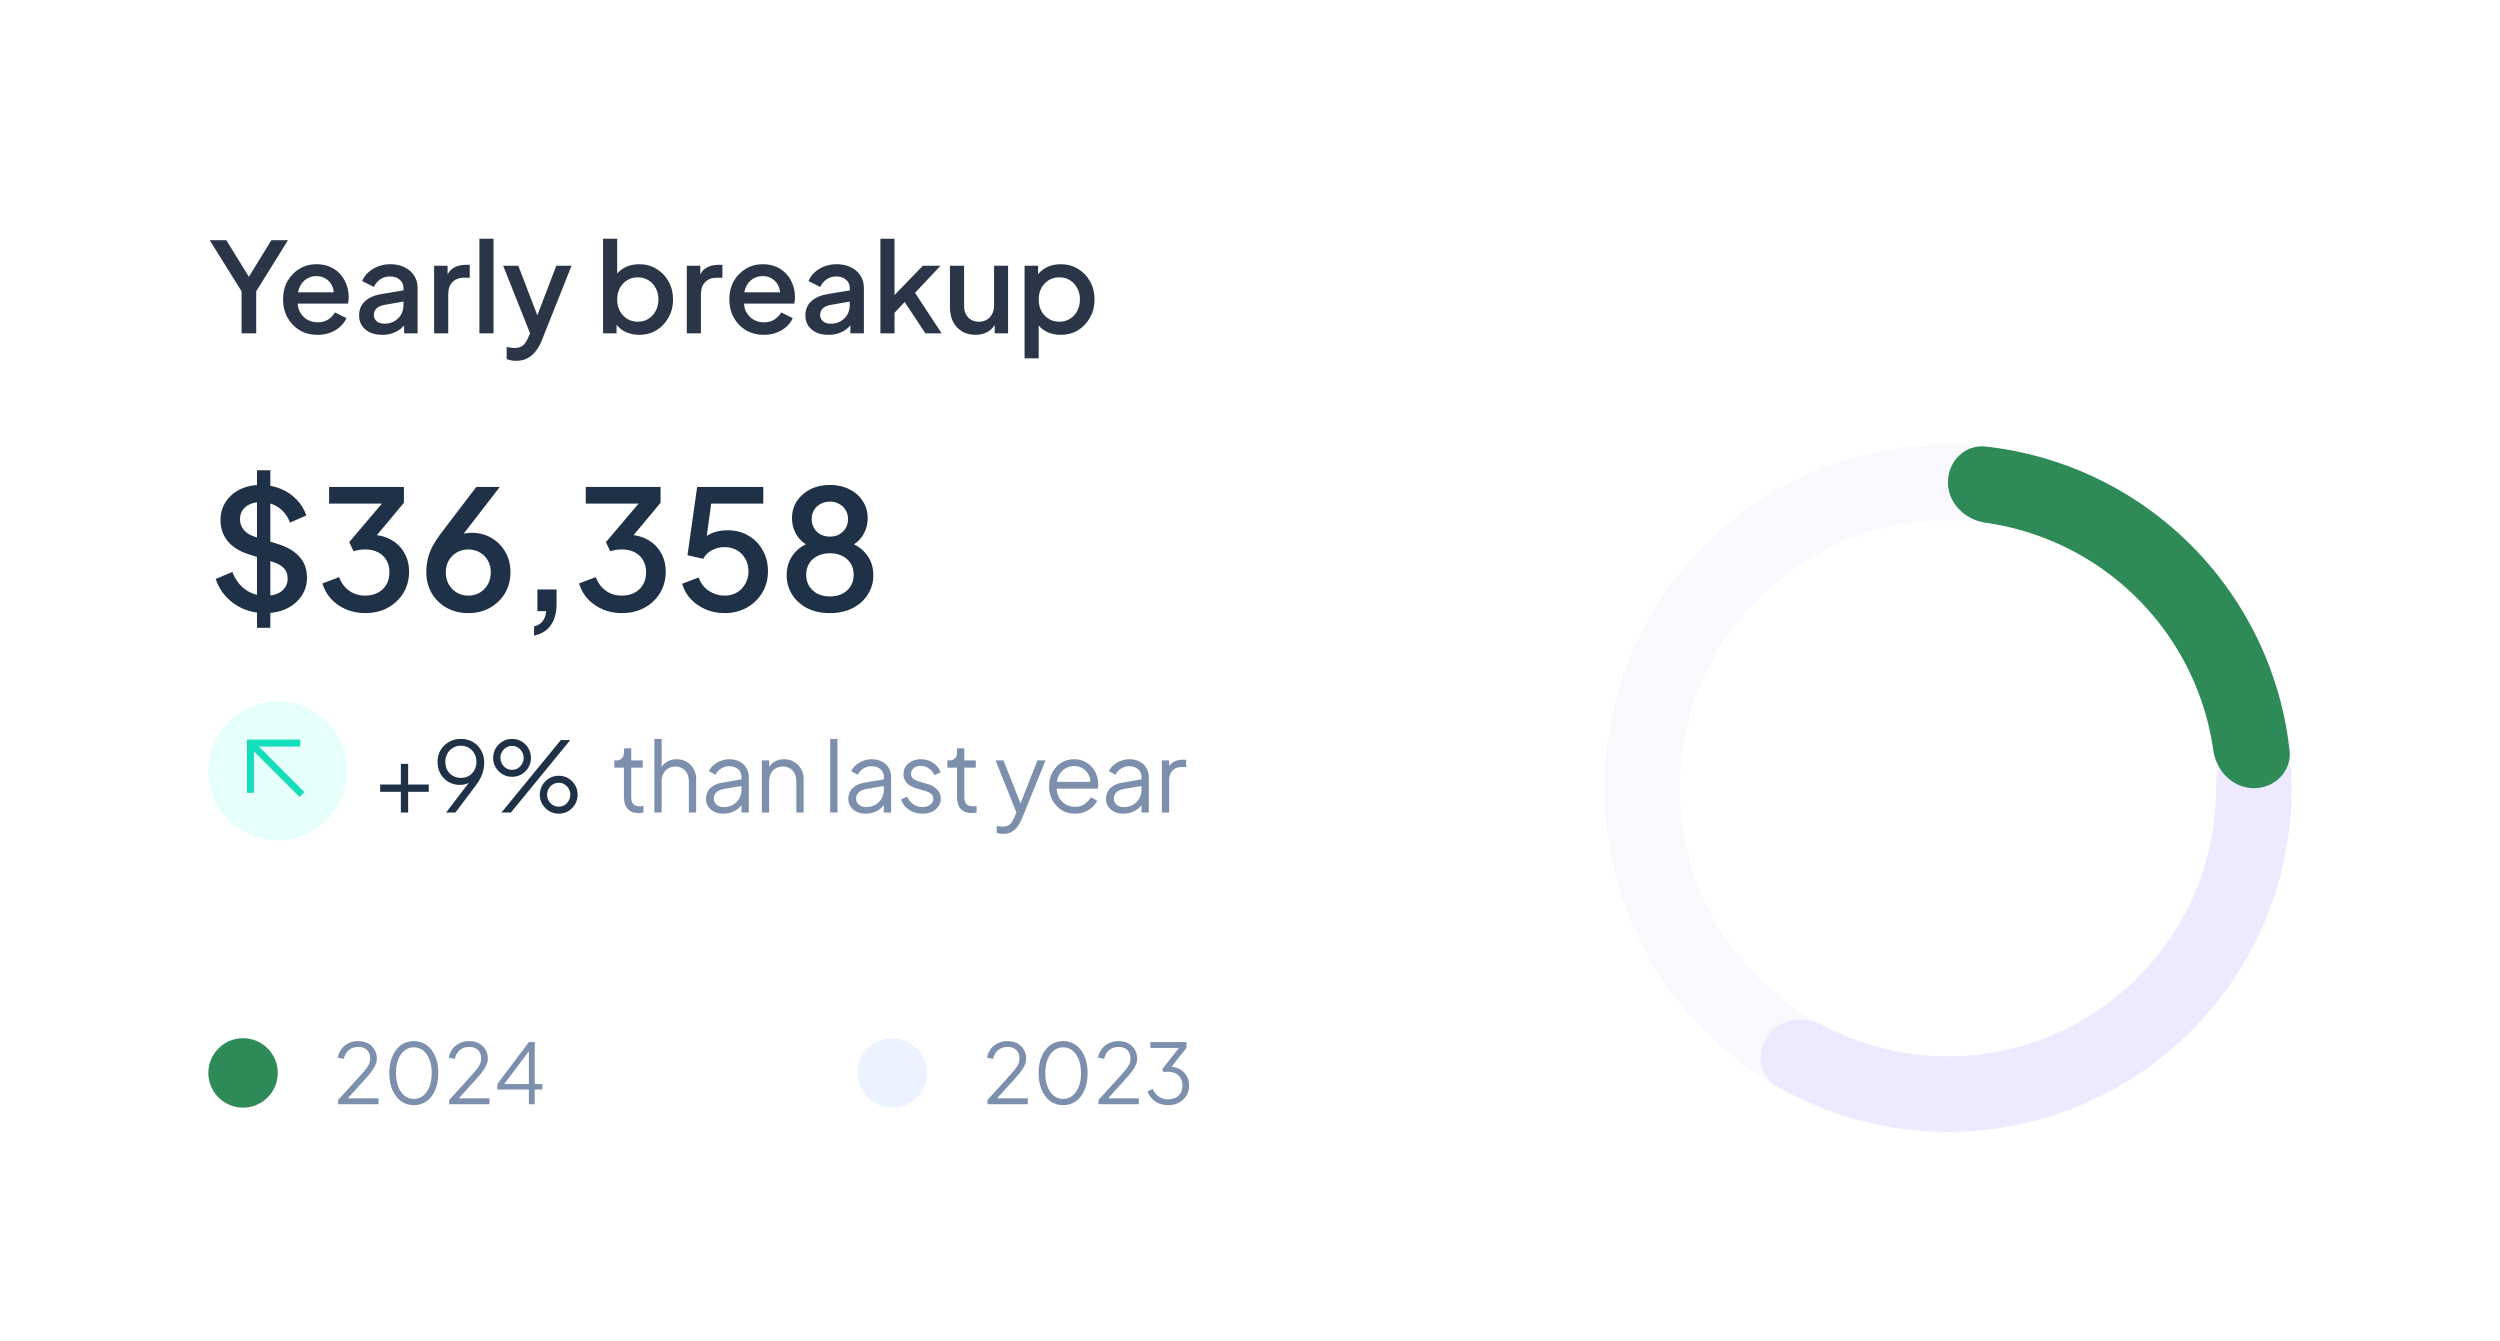
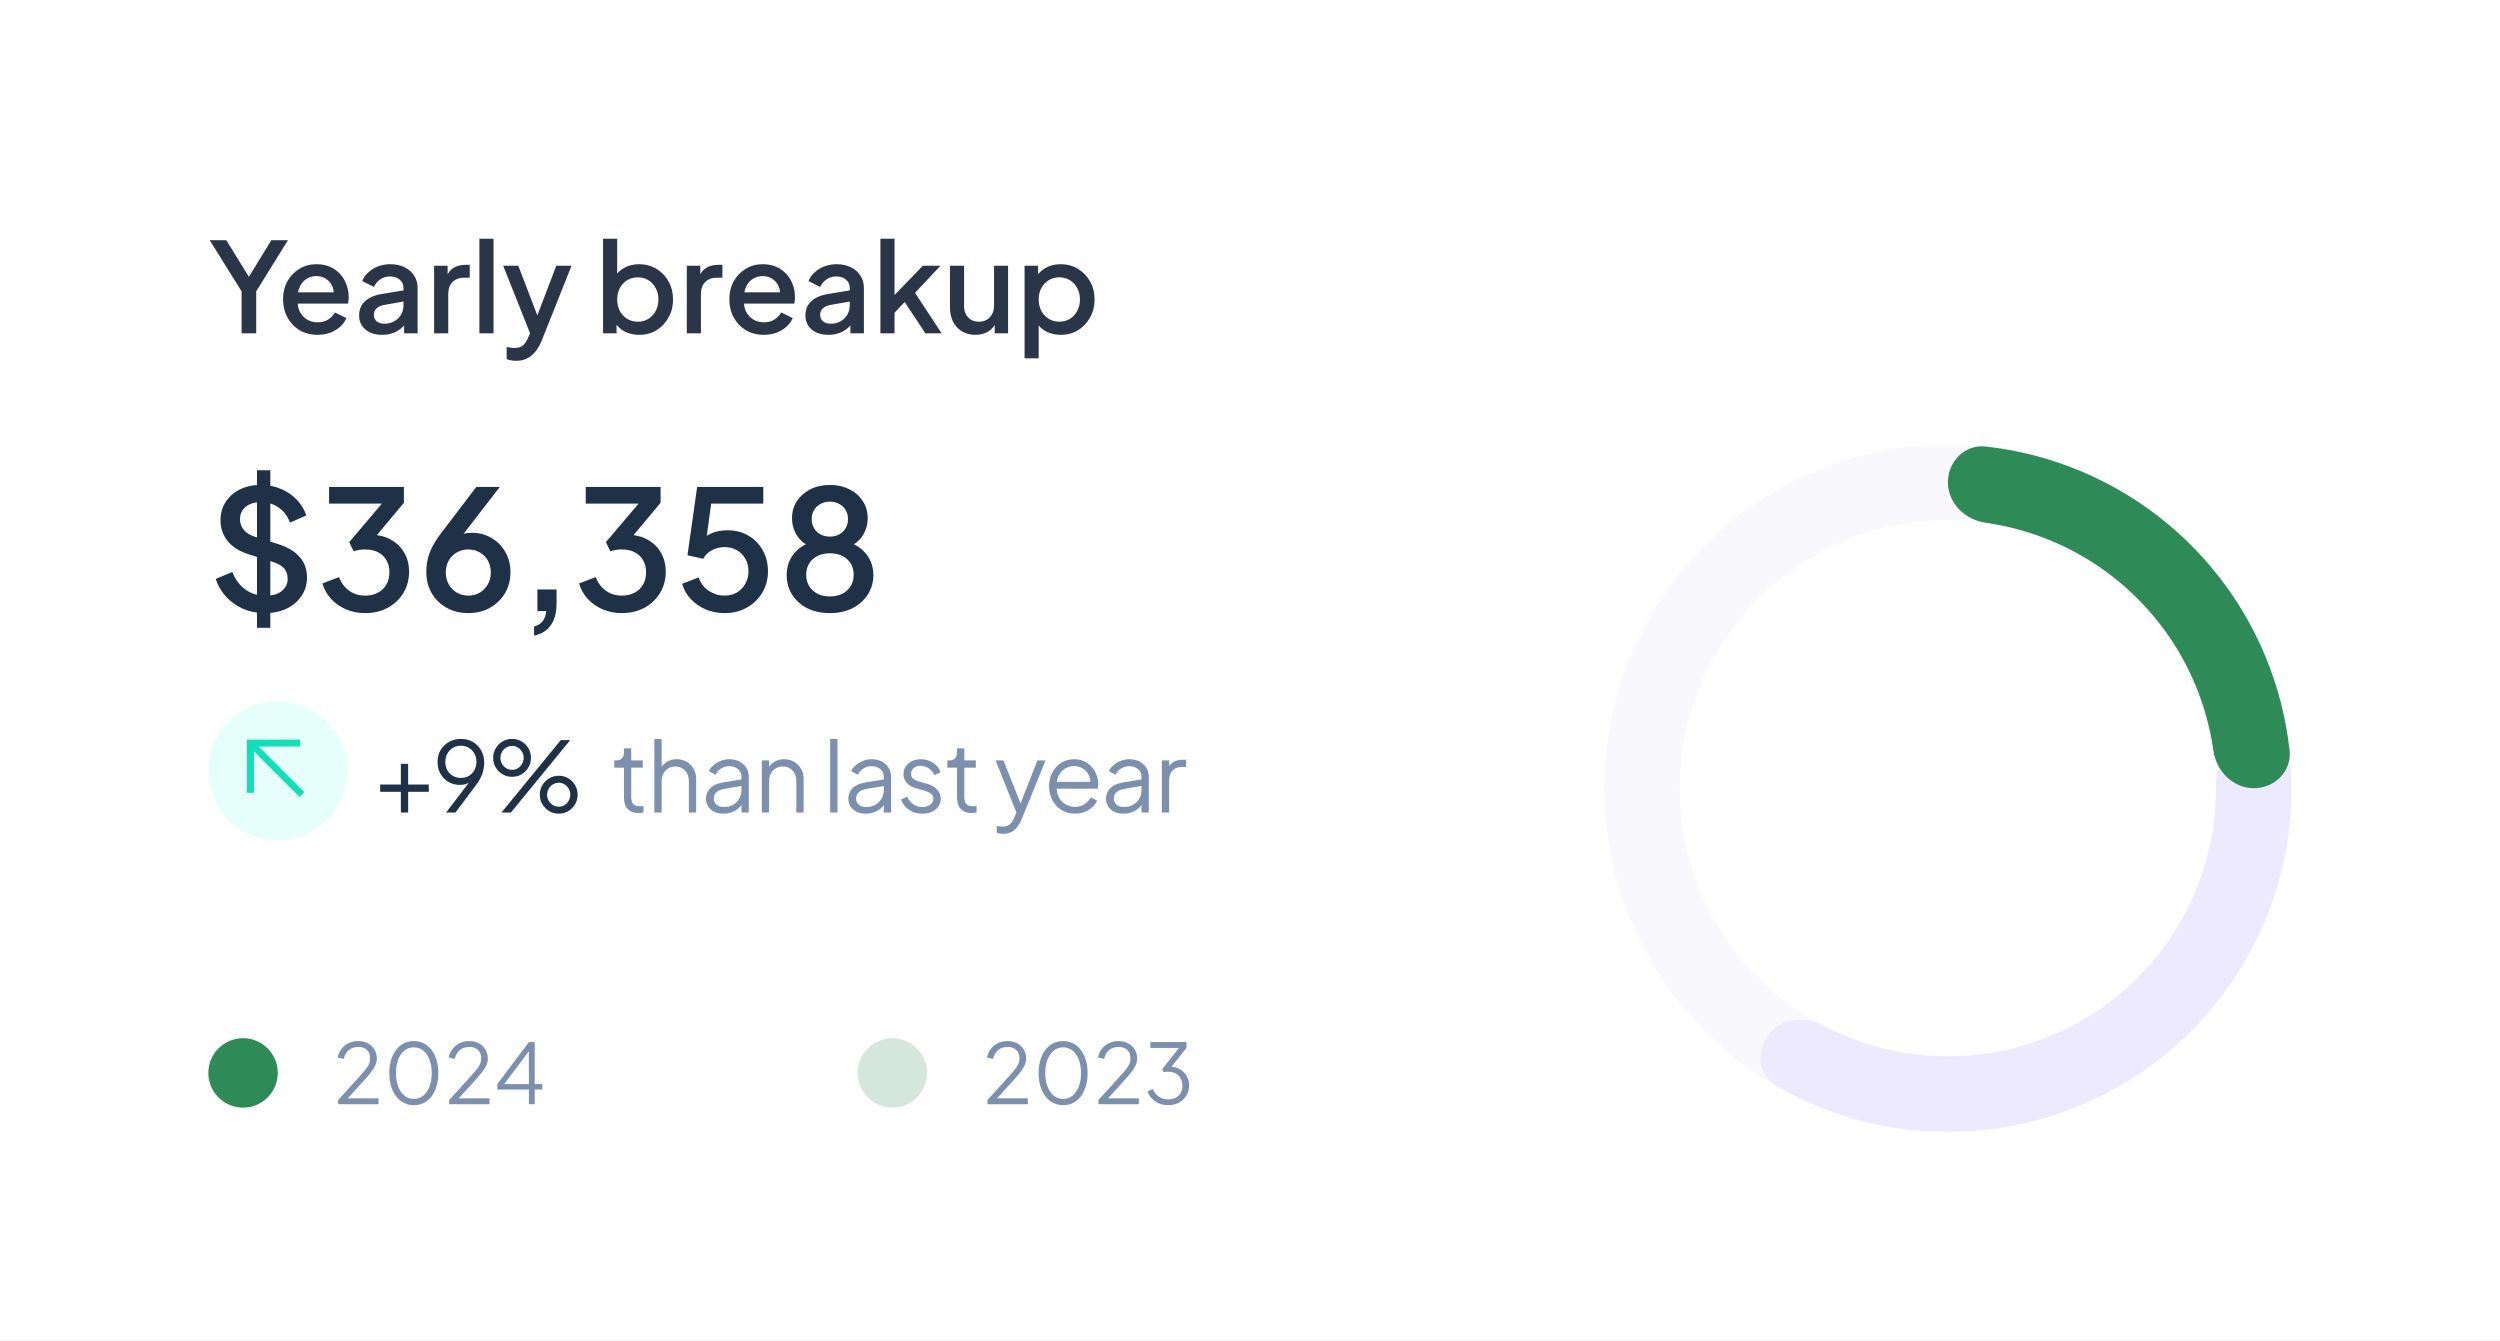
<svg xmlns="http://www.w3.org/2000/svg" width="360" height="193" viewBox="0 0 360 193" fill="none">
  <rect width="360" height="193" fill="white" />
  <path d="M34.788 48V41.952L30.198 34.59H32.592L36.264 40.548H35.418L39.072 34.59H41.466L36.894 41.952V48H34.788ZM45.727 48.216C44.755 48.216 43.891 47.994 43.135 47.55C42.391 47.094 41.809 46.482 41.389 45.714C40.969 44.934 40.759 44.064 40.759 43.104C40.759 42.12 40.969 41.25 41.389 40.494C41.821 39.738 42.397 39.144 43.117 38.712C43.837 38.268 44.653 38.046 45.565 38.046C46.297 38.046 46.951 38.172 47.527 38.424C48.103 38.676 48.589 39.024 48.985 39.468C49.381 39.9 49.681 40.398 49.885 40.962C50.101 41.526 50.209 42.126 50.209 42.762C50.209 42.918 50.203 43.08 50.191 43.248C50.179 43.416 50.155 43.572 50.119 43.716H42.361V42.096H48.967L47.995 42.834C48.115 42.246 48.073 41.724 47.869 41.268C47.677 40.8 47.377 40.434 46.969 40.17C46.573 39.894 46.105 39.756 45.565 39.756C45.025 39.756 44.545 39.894 44.125 40.17C43.705 40.434 43.381 40.818 43.153 41.322C42.925 41.814 42.835 42.414 42.883 43.122C42.823 43.782 42.913 44.358 43.153 44.85C43.405 45.342 43.753 45.726 44.197 46.002C44.653 46.278 45.169 46.416 45.745 46.416C46.333 46.416 46.831 46.284 47.239 46.02C47.659 45.756 47.989 45.414 48.229 44.994L49.885 45.804C49.693 46.26 49.393 46.674 48.985 47.046C48.589 47.406 48.109 47.694 47.545 47.91C46.993 48.114 46.387 48.216 45.727 48.216ZM55.022 48.216C54.362 48.216 53.78 48.102 53.276 47.874C52.784 47.634 52.4 47.31 52.124 46.902C51.848 46.482 51.71 45.99 51.71 45.426C51.71 44.898 51.824 44.424 52.052 44.004C52.292 43.584 52.658 43.23 53.15 42.942C53.642 42.654 54.26 42.45 55.004 42.33L58.388 41.772V43.374L55.4 43.896C54.86 43.992 54.464 44.166 54.212 44.418C53.96 44.658 53.834 44.97 53.834 45.354C53.834 45.726 53.972 46.032 54.248 46.272C54.536 46.5 54.902 46.614 55.346 46.614C55.898 46.614 56.378 46.494 56.786 46.254C57.206 46.014 57.53 45.696 57.758 45.3C57.986 44.892 58.1 44.442 58.1 43.95V41.448C58.1 40.968 57.92 40.578 57.56 40.278C57.212 39.966 56.744 39.81 56.156 39.81C55.616 39.81 55.142 39.954 54.734 40.242C54.338 40.518 54.044 40.878 53.852 41.322L52.16 40.476C52.34 39.996 52.634 39.576 53.042 39.216C53.45 38.844 53.924 38.556 54.464 38.352C55.016 38.148 55.598 38.046 56.21 38.046C56.978 38.046 57.656 38.19 58.244 38.478C58.844 38.766 59.306 39.168 59.63 39.684C59.966 40.188 60.134 40.776 60.134 41.448V48H58.19V46.236L58.604 46.29C58.376 46.686 58.082 47.028 57.722 47.316C57.374 47.604 56.972 47.826 56.516 47.982C56.072 48.138 55.574 48.216 55.022 48.216ZM62.512 48V38.262H64.456V40.224L64.276 39.936C64.492 39.3 64.84 38.844 65.32 38.568C65.8 38.28 66.376 38.136 67.048 38.136H67.642V39.99H66.796C66.124 39.99 65.578 40.2 65.158 40.62C64.75 41.028 64.546 41.616 64.546 42.384V48H62.512ZM69.034 48V34.374H71.068V48H69.034ZM74.31 51.96C74.07 51.96 73.83 51.936 73.59 51.888C73.362 51.852 73.152 51.792 72.96 51.708V49.962C73.104 49.998 73.278 50.028 73.482 50.052C73.686 50.088 73.884 50.106 74.076 50.106C74.64 50.106 75.054 49.98 75.318 49.728C75.594 49.488 75.84 49.116 76.056 48.612L76.704 47.136L76.668 48.846L72.456 38.262H74.634L77.748 46.38H77.01L80.106 38.262H82.302L78 49.062C77.772 49.638 77.484 50.142 77.136 50.574C76.8 51.018 76.398 51.36 75.93 51.6C75.474 51.84 74.934 51.96 74.31 51.96ZM92.042 48.216C91.286 48.216 90.596 48.06 89.972 47.748C89.36 47.436 88.886 46.986 88.55 46.398L88.784 46.02V48H86.84V34.374H88.874V40.278L88.55 39.81C88.91 39.258 89.39 38.826 89.99 38.514C90.59 38.202 91.274 38.046 92.042 38.046C92.966 38.046 93.794 38.268 94.526 38.712C95.27 39.156 95.852 39.762 96.272 40.53C96.704 41.298 96.92 42.162 96.92 43.122C96.92 44.082 96.704 44.946 96.272 45.714C95.852 46.482 95.276 47.094 94.544 47.55C93.812 47.994 92.978 48.216 92.042 48.216ZM91.844 46.326C92.42 46.326 92.93 46.188 93.374 45.912C93.818 45.636 94.166 45.258 94.418 44.778C94.682 44.286 94.814 43.734 94.814 43.122C94.814 42.51 94.682 41.964 94.418 41.484C94.166 41.004 93.818 40.626 93.374 40.35C92.93 40.074 92.42 39.936 91.844 39.936C91.28 39.936 90.77 40.074 90.314 40.35C89.87 40.626 89.516 41.004 89.252 41.484C89 41.964 88.874 42.51 88.874 43.122C88.874 43.734 89 44.286 89.252 44.778C89.516 45.258 89.87 45.636 90.314 45.912C90.77 46.188 91.28 46.326 91.844 46.326ZM98.899 48V38.262H100.843V40.224L100.663 39.936C100.879 39.3 101.227 38.844 101.707 38.568C102.187 38.28 102.763 38.136 103.435 38.136H104.029V39.99H103.183C102.511 39.99 101.965 40.2 101.545 40.62C101.137 41.028 100.933 41.616 100.933 42.384V48H98.899ZM109.992 48.216C109.02 48.216 108.156 47.994 107.4 47.55C106.656 47.094 106.074 46.482 105.654 45.714C105.234 44.934 105.024 44.064 105.024 43.104C105.024 42.12 105.234 41.25 105.654 40.494C106.086 39.738 106.662 39.144 107.382 38.712C108.102 38.268 108.918 38.046 109.83 38.046C110.562 38.046 111.216 38.172 111.792 38.424C112.368 38.676 112.854 39.024 113.25 39.468C113.646 39.9 113.946 40.398 114.15 40.962C114.366 41.526 114.474 42.126 114.474 42.762C114.474 42.918 114.468 43.08 114.456 43.248C114.444 43.416 114.42 43.572 114.384 43.716H106.626V42.096H113.232L112.26 42.834C112.38 42.246 112.338 41.724 112.134 41.268C111.942 40.8 111.642 40.434 111.234 40.17C110.838 39.894 110.37 39.756 109.83 39.756C109.29 39.756 108.81 39.894 108.39 40.17C107.97 40.434 107.646 40.818 107.418 41.322C107.19 41.814 107.1 42.414 107.148 43.122C107.088 43.782 107.178 44.358 107.418 44.85C107.67 45.342 108.018 45.726 108.462 46.002C108.918 46.278 109.434 46.416 110.01 46.416C110.598 46.416 111.096 46.284 111.504 46.02C111.924 45.756 112.254 45.414 112.494 44.994L114.15 45.804C113.958 46.26 113.658 46.674 113.25 47.046C112.854 47.406 112.374 47.694 111.81 47.91C111.258 48.114 110.652 48.216 109.992 48.216ZM119.288 48.216C118.628 48.216 118.046 48.102 117.542 47.874C117.05 47.634 116.666 47.31 116.39 46.902C116.114 46.482 115.976 45.99 115.976 45.426C115.976 44.898 116.09 44.424 116.318 44.004C116.558 43.584 116.924 43.23 117.416 42.942C117.908 42.654 118.526 42.45 119.27 42.33L122.654 41.772V43.374L119.666 43.896C119.126 43.992 118.73 44.166 118.478 44.418C118.226 44.658 118.1 44.97 118.1 45.354C118.1 45.726 118.238 46.032 118.514 46.272C118.802 46.5 119.168 46.614 119.612 46.614C120.164 46.614 120.644 46.494 121.052 46.254C121.472 46.014 121.796 45.696 122.024 45.3C122.252 44.892 122.366 44.442 122.366 43.95V41.448C122.366 40.968 122.186 40.578 121.826 40.278C121.478 39.966 121.01 39.81 120.422 39.81C119.882 39.81 119.408 39.954 119 40.242C118.604 40.518 118.31 40.878 118.118 41.322L116.426 40.476C116.606 39.996 116.9 39.576 117.308 39.216C117.716 38.844 118.19 38.556 118.73 38.352C119.282 38.148 119.864 38.046 120.476 38.046C121.244 38.046 121.922 38.19 122.51 38.478C123.11 38.766 123.572 39.168 123.896 39.684C124.232 40.188 124.4 40.776 124.4 41.448V48H122.456V46.236L122.87 46.29C122.642 46.686 122.348 47.028 121.988 47.316C121.64 47.604 121.238 47.826 120.782 47.982C120.338 48.138 119.84 48.216 119.288 48.216ZM126.778 48V34.374H128.812V43.5L128.02 43.302L132.898 38.262H135.436L131.764 42.168L135.598 48H133.258L129.838 42.834L131.044 42.672L128.164 45.732L128.812 44.382V48H126.778ZM140.465 48.216C139.733 48.216 139.091 48.054 138.539 47.73C137.987 47.394 137.555 46.932 137.243 46.344C136.943 45.744 136.793 45.054 136.793 44.274V38.262H138.827V44.094C138.827 44.538 138.917 44.928 139.097 45.264C139.277 45.6 139.529 45.864 139.853 46.056C140.177 46.236 140.549 46.326 140.969 46.326C141.401 46.326 141.779 46.23 142.103 46.038C142.427 45.846 142.679 45.576 142.859 45.228C143.051 44.88 143.147 44.472 143.147 44.004V38.262H145.163V48H143.237V46.092L143.453 46.344C143.225 46.944 142.847 47.406 142.319 47.73C141.791 48.054 141.173 48.216 140.465 48.216ZM147.538 51.6V38.262H149.482V40.278L149.248 39.81C149.608 39.258 150.088 38.826 150.688 38.514C151.288 38.202 151.972 38.046 152.74 38.046C153.664 38.046 154.492 38.268 155.224 38.712C155.968 39.156 156.55 39.762 156.97 40.53C157.402 41.298 157.618 42.162 157.618 43.122C157.618 44.082 157.402 44.946 156.97 45.714C156.55 46.482 155.974 47.094 155.242 47.55C154.51 47.994 153.676 48.216 152.74 48.216C151.984 48.216 151.294 48.06 150.67 47.748C150.058 47.436 149.584 46.986 149.248 46.398L149.572 46.02V51.6H147.538ZM152.542 46.326C153.118 46.326 153.628 46.188 154.072 45.912C154.516 45.636 154.864 45.258 155.116 44.778C155.38 44.286 155.512 43.734 155.512 43.122C155.512 42.51 155.38 41.964 155.116 41.484C154.864 41.004 154.516 40.626 154.072 40.35C153.628 40.074 153.118 39.936 152.542 39.936C151.978 39.936 151.468 40.074 151.012 40.35C150.568 40.626 150.214 41.004 149.95 41.484C149.698 41.964 149.572 42.51 149.572 43.122C149.572 43.734 149.698 44.286 149.95 44.778C150.214 45.258 150.568 45.636 151.012 45.912C151.468 46.188 151.978 46.326 152.542 46.326Z" fill="#2A3547" />
  <path d="M38.112 88.288C36.992 88.288 35.952 88.08 34.992 87.664C34.032 87.232 33.216 86.648 32.544 85.912C31.872 85.176 31.376 84.328 31.056 83.368L33.456 82.36C33.888 83.464 34.52 84.312 35.352 84.904C36.184 85.496 37.144 85.792 38.232 85.792C38.872 85.792 39.432 85.696 39.912 85.504C40.392 85.296 40.76 85.008 41.016 84.64C41.288 84.272 41.424 83.848 41.424 83.368C41.424 82.712 41.24 82.192 40.872 81.808C40.504 81.424 39.96 81.12 39.24 80.896L35.88 79.84C34.536 79.424 33.512 78.792 32.808 77.944C32.104 77.08 31.752 76.072 31.752 74.92C31.752 73.912 32 73.032 32.496 72.28C32.992 71.512 33.672 70.912 34.536 70.48C35.416 70.048 36.416 69.832 37.536 69.832C38.608 69.832 39.584 70.024 40.464 70.408C41.344 70.776 42.096 71.288 42.72 71.944C43.36 72.6 43.824 73.36 44.112 74.224L41.76 75.256C41.408 74.312 40.856 73.584 40.104 73.072C39.368 72.56 38.512 72.304 37.536 72.304C36.944 72.304 36.424 72.408 35.976 72.616C35.528 72.808 35.176 73.096 34.92 73.48C34.68 73.848 34.56 74.28 34.56 74.776C34.56 75.352 34.744 75.864 35.112 76.312C35.48 76.76 36.04 77.096 36.792 77.32L39.912 78.304C41.336 78.736 42.408 79.36 43.128 80.176C43.848 80.976 44.208 81.976 44.208 83.176C44.208 84.168 43.944 85.048 43.416 85.816C42.904 86.584 42.192 87.192 41.28 87.64C40.368 88.072 39.312 88.288 38.112 88.288ZM37.008 90.4V67.72H38.928V90.4H37.008ZM52.571 88.288C51.611 88.288 50.707 88.112 49.859 87.76C49.027 87.408 48.307 86.912 47.699 86.272C47.107 85.632 46.683 84.88 46.427 84.016L48.827 83.104C49.147 83.952 49.635 84.608 50.291 85.072C50.947 85.536 51.707 85.768 52.571 85.768C53.275 85.768 53.883 85.632 54.395 85.36C54.923 85.088 55.331 84.704 55.619 84.208C55.923 83.712 56.075 83.112 56.075 82.408C56.075 81.72 55.923 81.128 55.619 80.632C55.331 80.136 54.923 79.76 54.395 79.504C53.883 79.248 53.275 79.12 52.571 79.12C52.283 79.12 51.987 79.144 51.683 79.192C51.395 79.24 51.139 79.304 50.915 79.384L50.291 78.064L54.995 72.52H47.387V70.12H58.163V72.4L53.555 77.92L53.483 77.008C54.555 77.024 55.499 77.264 56.315 77.728C57.131 78.176 57.763 78.8 58.211 79.6C58.675 80.384 58.907 81.296 58.907 82.336C58.907 83.456 58.635 84.472 58.091 85.384C57.547 86.28 56.795 86.992 55.835 87.52C54.891 88.032 53.803 88.288 52.571 88.288ZM67.435 88.288C66.267 88.288 65.227 88.032 64.315 87.52C63.403 87.008 62.683 86.304 62.155 85.408C61.643 84.512 61.387 83.496 61.387 82.36C61.387 81.768 61.451 81.176 61.579 80.584C61.707 79.992 61.931 79.376 62.251 78.736C62.587 78.096 63.035 77.408 63.595 76.672L68.587 70.12H71.971L65.851 78.04L65.371 77.728C65.595 77.472 65.835 77.272 66.091 77.128C66.363 76.984 66.643 76.88 66.931 76.816C67.235 76.752 67.555 76.72 67.891 76.72C68.963 76.72 69.923 76.968 70.771 77.464C71.619 77.96 72.283 78.632 72.763 79.48C73.259 80.328 73.507 81.304 73.507 82.408C73.507 83.528 73.243 84.536 72.715 85.432C72.187 86.312 71.467 87.008 70.555 87.52C69.659 88.032 68.619 88.288 67.435 88.288ZM67.435 85.768C68.059 85.768 68.611 85.624 69.091 85.336C69.571 85.048 69.955 84.656 70.243 84.16C70.531 83.648 70.675 83.072 70.675 82.432C70.675 81.776 70.531 81.2 70.243 80.704C69.971 80.208 69.587 79.824 69.091 79.552C68.611 79.264 68.059 79.12 67.435 79.12C66.827 79.12 66.275 79.264 65.779 79.552C65.299 79.824 64.915 80.208 64.627 80.704C64.339 81.2 64.195 81.776 64.195 82.432C64.195 83.072 64.339 83.648 64.627 84.16C64.915 84.656 65.299 85.048 65.779 85.336C66.275 85.624 66.827 85.768 67.435 85.768ZM76.905 91.528V90.208C77.433 90.08 77.841 89.832 78.129 89.464C78.417 89.112 78.593 88.624 78.657 88H77.385V84.88H80.145V86.92C80.145 88.2 79.873 89.232 79.329 90.016C78.785 90.8 77.977 91.304 76.905 91.528ZM89.532 88.288C88.572 88.288 87.668 88.112 86.82 87.76C85.988 87.408 85.268 86.912 84.66 86.272C84.068 85.632 83.644 84.88 83.388 84.016L85.788 83.104C86.108 83.952 86.596 84.608 87.252 85.072C87.908 85.536 88.668 85.768 89.532 85.768C90.236 85.768 90.844 85.632 91.356 85.36C91.884 85.088 92.292 84.704 92.58 84.208C92.884 83.712 93.036 83.112 93.036 82.408C93.036 81.72 92.884 81.128 92.58 80.632C92.292 80.136 91.884 79.76 91.356 79.504C90.844 79.248 90.236 79.12 89.532 79.12C89.244 79.12 88.948 79.144 88.644 79.192C88.356 79.24 88.1 79.304 87.876 79.384L87.252 78.064L91.956 72.52H84.348V70.12H95.124V72.4L90.516 77.92L90.444 77.008C91.516 77.024 92.46 77.264 93.276 77.728C94.092 78.176 94.724 78.8 95.172 79.6C95.636 80.384 95.868 81.296 95.868 82.336C95.868 83.456 95.596 84.472 95.052 85.384C94.508 86.28 93.756 86.992 92.796 87.52C91.852 88.032 90.764 88.288 89.532 88.288ZM104.348 88.288C103.404 88.288 102.516 88.12 101.684 87.784C100.852 87.432 100.132 86.944 99.524 86.32C98.916 85.696 98.484 84.944 98.228 84.064L100.604 83.152C100.908 84 101.404 84.648 102.092 85.096C102.78 85.544 103.532 85.768 104.348 85.768C105.02 85.768 105.612 85.616 106.124 85.312C106.636 85.008 107.036 84.592 107.324 84.064C107.628 83.536 107.78 82.936 107.78 82.264C107.78 81.576 107.628 80.976 107.324 80.464C107.036 79.936 106.636 79.528 106.124 79.24C105.612 78.936 105.02 78.784 104.348 78.784C103.676 78.784 103.06 78.936 102.5 79.24C101.94 79.544 101.532 79.952 101.276 80.464L98.996 79.96L100.388 70.12H109.916V72.52H101.492L102.572 71.344L101.54 78.88L100.652 78.28C101.132 77.608 101.716 77.12 102.404 76.816C103.092 76.512 103.876 76.36 104.756 76.36C105.924 76.36 106.94 76.624 107.804 77.152C108.684 77.664 109.364 78.368 109.844 79.264C110.34 80.144 110.588 81.144 110.588 82.264C110.588 83.4 110.316 84.424 109.772 85.336C109.228 86.248 108.484 86.968 107.54 87.496C106.612 88.024 105.548 88.288 104.348 88.288ZM119.498 88.288C118.25 88.288 117.154 88.048 116.21 87.568C115.282 87.072 114.562 86.416 114.05 85.6C113.538 84.768 113.282 83.848 113.282 82.84C113.282 81.688 113.594 80.696 114.218 79.864C114.858 79.016 115.754 78.4 116.906 78.016L116.786 78.736C115.938 78.416 115.266 77.88 114.77 77.128C114.29 76.36 114.05 75.52 114.05 74.608C114.05 73.696 114.282 72.88 114.746 72.16C115.226 71.44 115.874 70.872 116.69 70.456C117.522 70.04 118.458 69.832 119.498 69.832C120.554 69.832 121.49 70.04 122.306 70.456C123.122 70.856 123.762 71.416 124.226 72.136C124.706 72.856 124.946 73.68 124.946 74.608C124.946 75.552 124.698 76.4 124.202 77.152C123.722 77.888 123.066 78.416 122.234 78.736L122.114 78.016C123.266 78.416 124.162 79.032 124.802 79.864C125.442 80.696 125.762 81.688 125.762 82.84C125.762 83.848 125.498 84.768 124.97 85.6C124.458 86.416 123.73 87.072 122.786 87.568C121.842 88.048 120.746 88.288 119.498 88.288ZM119.498 85.888C120.186 85.888 120.786 85.76 121.298 85.504C121.81 85.232 122.21 84.864 122.498 84.4C122.786 83.936 122.93 83.392 122.93 82.768C122.93 82.144 122.786 81.6 122.498 81.136C122.21 80.672 121.81 80.312 121.298 80.056C120.786 79.8 120.186 79.672 119.498 79.672C118.826 79.672 118.234 79.8 117.722 80.056C117.21 80.312 116.81 80.672 116.522 81.136C116.234 81.6 116.09 82.144 116.09 82.768C116.09 83.392 116.234 83.936 116.522 84.4C116.81 84.864 117.21 85.232 117.722 85.504C118.234 85.76 118.826 85.888 119.498 85.888ZM119.498 77.272C120.01 77.272 120.458 77.168 120.842 76.96C121.242 76.736 121.554 76.432 121.778 76.048C122.002 75.664 122.114 75.232 122.114 74.752C122.114 74.256 122.002 73.824 121.778 73.456C121.554 73.072 121.242 72.776 120.842 72.568C120.458 72.344 120.01 72.232 119.498 72.232C119.002 72.232 118.554 72.344 118.154 72.568C117.754 72.776 117.442 73.072 117.218 73.456C116.994 73.824 116.882 74.256 116.882 74.752C116.882 75.232 116.994 75.664 117.218 76.048C117.442 76.432 117.754 76.736 118.154 76.96C118.554 77.168 119.002 77.272 119.498 77.272Z" fill="#1E3146" />
  <rect x="30" y="101" width="20" height="20" rx="10" fill="#E6FFFA" />
  <path d="M43.133 114.767L43.833 114.067L37.266 107.5H43.233V106.5H35.566V114.167H36.566V108.2L43.133 114.767Z" fill="#13DEB9" />
  <path d="M57.724 117V114.018H54.742V112.968H57.724V110H58.774V112.968H61.742V114.018H58.774V117H57.724ZM64.24 117L67.866 112.254L68.076 112.128C67.936 112.352 67.773 112.529 67.586 112.66C67.4 112.791 67.194 112.884 66.97 112.94C66.746 112.996 66.499 113.024 66.228 113.024C65.622 113.024 65.076 112.884 64.59 112.604C64.105 112.315 63.718 111.923 63.428 111.428C63.148 110.924 63.008 110.35 63.008 109.706C63.008 109.071 63.153 108.507 63.442 108.012C63.741 107.517 64.142 107.125 64.646 106.836C65.16 106.547 65.734 106.402 66.368 106.402C67.022 106.402 67.6 106.551 68.104 106.85C68.608 107.139 69.005 107.545 69.294 108.068C69.584 108.581 69.728 109.174 69.728 109.846C69.728 110.219 69.682 110.588 69.588 110.952C69.504 111.316 69.374 111.675 69.196 112.03C69.019 112.385 68.795 112.739 68.524 113.094L65.584 117H64.24ZM66.368 112.016C66.807 112.016 67.194 111.918 67.53 111.722C67.866 111.517 68.128 111.241 68.314 110.896C68.51 110.541 68.608 110.145 68.608 109.706C68.608 109.258 68.51 108.861 68.314 108.516C68.118 108.161 67.852 107.886 67.516 107.69C67.18 107.485 66.798 107.382 66.368 107.382C65.939 107.382 65.556 107.485 65.22 107.69C64.884 107.886 64.618 108.161 64.422 108.516C64.226 108.861 64.128 109.258 64.128 109.706C64.128 110.145 64.222 110.541 64.408 110.896C64.604 111.241 64.87 111.517 65.206 111.722C65.552 111.918 65.939 112.016 66.368 112.016ZM72.216 117L80.756 106.57H82.114L73.574 117H72.216ZM73.742 111.862C73.238 111.862 72.78 111.741 72.37 111.498C71.959 111.246 71.628 110.915 71.376 110.504C71.133 110.093 71.012 109.636 71.012 109.132C71.012 108.628 71.133 108.171 71.376 107.76C71.628 107.34 71.959 107.009 72.37 106.766C72.78 106.523 73.238 106.402 73.742 106.402C74.246 106.402 74.703 106.523 75.114 106.766C75.524 107.009 75.851 107.34 76.094 107.76C76.336 108.171 76.458 108.628 76.458 109.132C76.458 109.636 76.336 110.093 76.094 110.504C75.851 110.915 75.524 111.246 75.114 111.498C74.703 111.741 74.246 111.862 73.742 111.862ZM73.742 110.854C74.068 110.854 74.353 110.775 74.596 110.616C74.848 110.448 75.044 110.233 75.184 109.972C75.333 109.701 75.408 109.421 75.408 109.132C75.408 108.833 75.333 108.553 75.184 108.292C75.044 108.031 74.848 107.821 74.596 107.662C74.353 107.494 74.068 107.41 73.742 107.41C73.424 107.41 73.135 107.494 72.874 107.662C72.622 107.821 72.421 108.031 72.272 108.292C72.132 108.553 72.062 108.833 72.062 109.132C72.062 109.421 72.132 109.701 72.272 109.972C72.421 110.233 72.622 110.448 72.874 110.616C73.135 110.775 73.424 110.854 73.742 110.854ZM80.462 117.168C79.958 117.168 79.5 117.047 79.09 116.804C78.679 116.552 78.348 116.221 78.096 115.81C77.853 115.399 77.732 114.942 77.732 114.438C77.732 113.934 77.853 113.477 78.096 113.066C78.348 112.646 78.679 112.315 79.09 112.072C79.5 111.829 79.958 111.708 80.462 111.708C80.966 111.708 81.423 111.829 81.834 112.072C82.244 112.315 82.571 112.646 82.814 113.066C83.056 113.477 83.178 113.934 83.178 114.438C83.178 114.942 83.056 115.399 82.814 115.81C82.571 116.221 82.244 116.552 81.834 116.804C81.423 117.047 80.966 117.168 80.462 117.168ZM80.462 116.16C80.788 116.16 81.073 116.081 81.316 115.922C81.568 115.754 81.764 115.539 81.904 115.278C82.053 115.007 82.128 114.727 82.128 114.438C82.128 114.139 82.053 113.859 81.904 113.598C81.764 113.337 81.568 113.127 81.316 112.968C81.073 112.8 80.788 112.716 80.462 112.716C80.144 112.716 79.855 112.8 79.594 112.968C79.342 113.127 79.141 113.337 78.992 113.598C78.852 113.859 78.782 114.139 78.782 114.438C78.782 114.727 78.852 115.007 78.992 115.278C79.141 115.539 79.342 115.754 79.594 115.922C79.855 116.081 80.144 116.16 80.462 116.16Z" fill="#1E3146" />
  <path d="M91.948 117.084C91.276 117.084 90.758 116.888 90.394 116.496C90.03 116.104 89.848 115.544 89.848 114.816V110.546H88.462V109.496H88.812C89.129 109.496 89.381 109.393 89.568 109.188C89.755 108.973 89.848 108.707 89.848 108.39V107.76H90.898V109.496H92.55V110.546H90.898V114.816C90.898 115.068 90.935 115.292 91.01 115.488C91.085 115.675 91.211 115.824 91.388 115.936C91.575 116.048 91.822 116.104 92.13 116.104C92.205 116.104 92.293 116.099 92.396 116.09C92.499 116.081 92.587 116.071 92.662 116.062V117C92.55 117.028 92.424 117.047 92.284 117.056C92.144 117.075 92.032 117.084 91.948 117.084ZM94.226 117V106.402H95.276V110.952L95.038 110.896C95.224 110.411 95.528 110.028 95.948 109.748C96.377 109.468 96.872 109.328 97.432 109.328C97.964 109.328 98.44 109.449 98.86 109.692C99.289 109.935 99.625 110.271 99.868 110.7C100.12 111.12 100.246 111.596 100.246 112.128V117H99.196V112.534C99.196 112.077 99.112 111.689 98.944 111.372C98.776 111.055 98.542 110.812 98.244 110.644C97.954 110.467 97.623 110.378 97.25 110.378C96.876 110.378 96.54 110.467 96.242 110.644C95.943 110.812 95.705 111.059 95.528 111.386C95.36 111.703 95.276 112.086 95.276 112.534V117H94.226ZM104.141 117.168C103.665 117.168 103.24 117.079 102.867 116.902C102.494 116.715 102.2 116.463 101.985 116.146C101.77 115.829 101.663 115.465 101.663 115.054C101.663 114.662 101.747 114.307 101.915 113.99C102.083 113.663 102.344 113.388 102.699 113.164C103.054 112.94 103.506 112.781 104.057 112.688L106.997 112.198V113.15L104.309 113.598C103.768 113.691 103.376 113.864 103.133 114.116C102.9 114.368 102.783 114.667 102.783 115.012C102.783 115.348 102.914 115.633 103.175 115.866C103.446 116.099 103.791 116.216 104.211 116.216C104.724 116.216 105.172 116.109 105.555 115.894C105.938 115.67 106.236 115.371 106.451 114.998C106.666 114.625 106.773 114.209 106.773 113.752V111.848C106.773 111.4 106.61 111.036 106.283 110.756C105.956 110.476 105.532 110.336 105.009 110.336C104.552 110.336 104.15 110.453 103.805 110.686C103.46 110.91 103.203 111.204 103.035 111.568L102.083 111.05C102.223 110.733 102.442 110.443 102.741 110.182C103.049 109.921 103.399 109.715 103.791 109.566C104.183 109.407 104.589 109.328 105.009 109.328C105.56 109.328 106.045 109.435 106.465 109.65C106.894 109.865 107.226 110.163 107.459 110.546C107.702 110.919 107.823 111.353 107.823 111.848V117H106.773V115.502L106.927 115.656C106.796 115.936 106.591 116.193 106.311 116.426C106.04 116.65 105.718 116.832 105.345 116.972C104.981 117.103 104.58 117.168 104.141 117.168ZM109.703 117V109.496H110.753V110.952L110.515 110.896C110.702 110.411 111.005 110.028 111.425 109.748C111.854 109.468 112.349 109.328 112.909 109.328C113.441 109.328 113.917 109.449 114.337 109.692C114.766 109.935 115.102 110.271 115.345 110.7C115.597 111.12 115.723 111.596 115.723 112.128V117H114.673V112.534C114.673 112.077 114.589 111.689 114.421 111.372C114.262 111.055 114.034 110.812 113.735 110.644C113.446 110.467 113.11 110.378 112.727 110.378C112.344 110.378 112.004 110.467 111.705 110.644C111.406 110.812 111.173 111.059 111.005 111.386C110.837 111.703 110.753 112.086 110.753 112.534V117H109.703ZM119.547 117V106.402H120.597V117H119.547ZM124.636 117.168C124.16 117.168 123.736 117.079 123.362 116.902C122.989 116.715 122.695 116.463 122.48 116.146C122.266 115.829 122.158 115.465 122.158 115.054C122.158 114.662 122.242 114.307 122.41 113.99C122.578 113.663 122.84 113.388 123.194 113.164C123.549 112.94 124.002 112.781 124.552 112.688L127.492 112.198V113.15L124.804 113.598C124.263 113.691 123.871 113.864 123.628 114.116C123.395 114.368 123.278 114.667 123.278 115.012C123.278 115.348 123.409 115.633 123.67 115.866C123.941 116.099 124.286 116.216 124.706 116.216C125.22 116.216 125.668 116.109 126.05 115.894C126.433 115.67 126.732 115.371 126.946 114.998C127.161 114.625 127.268 114.209 127.268 113.752V111.848C127.268 111.4 127.105 111.036 126.778 110.756C126.452 110.476 126.027 110.336 125.504 110.336C125.047 110.336 124.646 110.453 124.3 110.686C123.955 110.91 123.698 111.204 123.53 111.568L122.578 111.05C122.718 110.733 122.938 110.443 123.236 110.182C123.544 109.921 123.894 109.715 124.286 109.566C124.678 109.407 125.084 109.328 125.504 109.328C126.055 109.328 126.54 109.435 126.96 109.65C127.39 109.865 127.721 110.163 127.954 110.546C128.197 110.919 128.318 111.353 128.318 111.848V117H127.268V115.502L127.422 115.656C127.292 115.936 127.086 116.193 126.806 116.426C126.536 116.65 126.214 116.832 125.84 116.972C125.476 117.103 125.075 117.168 124.636 117.168ZM132.802 117.168C132.083 117.168 131.453 116.986 130.912 116.622C130.371 116.258 129.979 115.763 129.736 115.138L130.618 114.718C130.833 115.175 131.131 115.539 131.514 115.81C131.906 116.081 132.335 116.216 132.802 116.216C133.25 116.216 133.628 116.109 133.936 115.894C134.244 115.67 134.398 115.381 134.398 115.026C134.398 114.765 134.323 114.559 134.174 114.41C134.025 114.251 133.852 114.13 133.656 114.046C133.46 113.962 133.287 113.901 133.138 113.864L132.06 113.556C131.369 113.36 130.87 113.085 130.562 112.73C130.254 112.375 130.1 111.965 130.1 111.498C130.1 111.059 130.212 110.677 130.436 110.35C130.66 110.023 130.963 109.771 131.346 109.594C131.729 109.417 132.153 109.328 132.62 109.328C133.255 109.328 133.829 109.496 134.342 109.832C134.865 110.159 135.233 110.616 135.448 111.204L134.552 111.624C134.365 111.204 134.095 110.877 133.74 110.644C133.395 110.401 133.007 110.28 132.578 110.28C132.158 110.28 131.822 110.387 131.57 110.602C131.318 110.817 131.192 111.087 131.192 111.414C131.192 111.666 131.257 111.867 131.388 112.016C131.519 112.165 131.668 112.277 131.836 112.352C132.013 112.427 132.167 112.483 132.298 112.52L133.544 112.884C134.151 113.061 134.622 113.337 134.958 113.71C135.303 114.083 135.476 114.522 135.476 115.026C135.476 115.437 135.359 115.805 135.126 116.132C134.902 116.459 134.589 116.715 134.188 116.902C133.787 117.079 133.325 117.168 132.802 117.168ZM139.911 117.084C139.239 117.084 138.721 116.888 138.357 116.496C137.993 116.104 137.811 115.544 137.811 114.816V110.546H136.425V109.496H136.775C137.092 109.496 137.344 109.393 137.531 109.188C137.718 108.973 137.811 108.707 137.811 108.39V107.76H138.861V109.496H140.513V110.546H138.861V114.816C138.861 115.068 138.898 115.292 138.973 115.488C139.048 115.675 139.174 115.824 139.351 115.936C139.538 116.048 139.785 116.104 140.093 116.104C140.168 116.104 140.256 116.099 140.359 116.09C140.462 116.081 140.55 116.071 140.625 116.062V117C140.513 117.028 140.387 117.047 140.247 117.056C140.107 117.075 139.995 117.084 139.911 117.084ZM144.442 120.08C144.292 120.08 144.138 120.066 143.98 120.038C143.83 120.019 143.681 119.982 143.532 119.926V118.946C143.625 118.955 143.742 118.969 143.882 118.988C144.031 119.016 144.18 119.03 144.33 119.03C144.787 119.03 145.137 118.932 145.38 118.736C145.622 118.549 145.86 118.185 146.094 117.644L146.57 116.524L146.542 117.448L143.364 109.496H144.498L147.102 116.062H146.808L149.398 109.496H150.56L147.13 117.952C146.98 118.316 146.789 118.661 146.556 118.988C146.332 119.315 146.047 119.576 145.702 119.772C145.356 119.977 144.936 120.08 144.442 120.08ZM154.793 117.168C154.093 117.168 153.458 117 152.889 116.664C152.329 116.319 151.886 115.847 151.559 115.25C151.232 114.653 151.069 113.976 151.069 113.22C151.069 112.464 151.228 111.797 151.545 111.218C151.862 110.63 152.292 110.168 152.833 109.832C153.384 109.496 154 109.328 154.681 109.328C155.222 109.328 155.703 109.431 156.123 109.636C156.552 109.832 156.916 110.103 157.215 110.448C157.514 110.784 157.742 111.167 157.901 111.596C158.06 112.016 158.139 112.45 158.139 112.898C158.139 112.991 158.134 113.099 158.125 113.22C158.116 113.332 158.102 113.449 158.083 113.57H151.741V112.59H157.481L156.977 113.01C157.061 112.497 157 112.039 156.795 111.638C156.599 111.227 156.314 110.905 155.941 110.672C155.568 110.429 155.148 110.308 154.681 110.308C154.214 110.308 153.78 110.429 153.379 110.672C152.987 110.915 152.679 111.255 152.455 111.694C152.231 112.123 152.142 112.637 152.189 113.234C152.142 113.831 152.236 114.354 152.469 114.802C152.712 115.241 153.038 115.581 153.449 115.824C153.869 116.067 154.317 116.188 154.793 116.188C155.344 116.188 155.806 116.057 156.179 115.796C156.552 115.535 156.856 115.208 157.089 114.816L157.985 115.292C157.836 115.628 157.607 115.941 157.299 116.23C156.991 116.51 156.622 116.739 156.193 116.916C155.773 117.084 155.306 117.168 154.793 117.168ZM161.743 117.168C161.267 117.168 160.843 117.079 160.469 116.902C160.096 116.715 159.802 116.463 159.587 116.146C159.373 115.829 159.265 115.465 159.265 115.054C159.265 114.662 159.349 114.307 159.517 113.99C159.685 113.663 159.947 113.388 160.301 113.164C160.656 112.94 161.109 112.781 161.659 112.688L164.599 112.198V113.15L161.911 113.598C161.37 113.691 160.978 113.864 160.735 114.116C160.502 114.368 160.385 114.667 160.385 115.012C160.385 115.348 160.516 115.633 160.777 115.866C161.048 116.099 161.393 116.216 161.813 116.216C162.327 116.216 162.775 116.109 163.157 115.894C163.54 115.67 163.839 115.371 164.053 114.998C164.268 114.625 164.375 114.209 164.375 113.752V111.848C164.375 111.4 164.212 111.036 163.885 110.756C163.559 110.476 163.134 110.336 162.611 110.336C162.154 110.336 161.753 110.453 161.407 110.686C161.062 110.91 160.805 111.204 160.637 111.568L159.685 111.05C159.825 110.733 160.045 110.443 160.343 110.182C160.651 109.921 161.001 109.715 161.393 109.566C161.785 109.407 162.191 109.328 162.611 109.328C163.162 109.328 163.647 109.435 164.067 109.65C164.497 109.865 164.828 110.163 165.061 110.546C165.304 110.919 165.425 111.353 165.425 111.848V117H164.375V115.502L164.529 115.656C164.399 115.936 164.193 116.193 163.913 116.426C163.643 116.65 163.321 116.832 162.947 116.972C162.583 117.103 162.182 117.168 161.743 117.168ZM167.305 117V109.496H168.355V110.728L168.215 110.546C168.393 110.191 168.659 109.911 169.013 109.706C169.377 109.501 169.816 109.398 170.329 109.398H170.805V110.448H170.147C169.606 110.448 169.172 110.616 168.845 110.952C168.519 111.288 168.355 111.764 168.355 112.38V117H167.305Z" fill="#7C8FAC" />
  <circle cx="35" cy="154.5" r="5" fill="#2E8B57" />
  <path d="M48.696 159V158.4L51.192 155.652C51.68 155.116 52.076 154.672 52.38 154.32C52.692 153.968 52.924 153.648 53.076 153.36C53.228 153.072 53.304 152.76 53.304 152.424C53.304 151.888 53.148 151.476 52.836 151.188C52.524 150.9 52.108 150.756 51.588 150.756C51.052 150.756 50.6 150.908 50.232 151.212C49.872 151.516 49.628 151.94 49.5 152.484L48.624 152.292C48.728 151.804 48.916 151.384 49.188 151.032C49.46 150.68 49.8 150.408 50.208 150.216C50.616 150.016 51.072 149.916 51.576 149.916C52.112 149.916 52.58 150.024 52.98 150.24C53.38 150.456 53.692 150.752 53.916 151.128C54.148 151.504 54.264 151.936 54.264 152.424C54.264 152.76 54.192 153.084 54.048 153.396C53.912 153.708 53.704 154.044 53.424 154.404C53.144 154.764 52.784 155.184 52.344 155.664L50.076 158.16H54.504V159H48.696ZM59.599 159.144C58.895 159.144 58.275 158.952 57.739 158.568C57.211 158.176 56.799 157.636 56.503 156.948C56.207 156.252 56.059 155.444 56.059 154.524C56.059 153.604 56.207 152.8 56.503 152.112C56.799 151.416 57.211 150.876 57.739 150.492C58.267 150.108 58.883 149.916 59.587 149.916C60.291 149.916 60.907 150.108 61.435 150.492C61.963 150.876 62.375 151.416 62.671 152.112C62.967 152.8 63.115 153.604 63.115 154.524C63.115 155.444 62.967 156.252 62.671 156.948C62.383 157.644 61.975 158.184 61.447 158.568C60.919 158.952 60.303 159.144 59.599 159.144ZM59.599 158.244C60.111 158.244 60.559 158.088 60.943 157.776C61.327 157.464 61.627 157.032 61.843 156.48C62.059 155.92 62.167 155.268 62.167 154.524C62.167 153.78 62.059 153.132 61.843 152.58C61.627 152.02 61.327 151.588 60.943 151.284C60.559 150.972 60.107 150.816 59.587 150.816C59.075 150.816 58.627 150.972 58.243 151.284C57.859 151.588 57.559 152.02 57.343 152.58C57.127 153.132 57.019 153.78 57.019 154.524C57.019 155.26 57.127 155.908 57.343 156.468C57.559 157.028 57.859 157.464 58.243 157.776C58.635 158.088 59.087 158.244 59.599 158.244ZM64.68 159V158.4L67.176 155.652C67.664 155.116 68.06 154.672 68.364 154.32C68.676 153.968 68.908 153.648 69.06 153.36C69.212 153.072 69.288 152.76 69.288 152.424C69.288 151.888 69.132 151.476 68.82 151.188C68.508 150.9 68.092 150.756 67.572 150.756C67.036 150.756 66.584 150.908 66.216 151.212C65.856 151.516 65.612 151.94 65.484 152.484L64.608 152.292C64.712 151.804 64.9 151.384 65.172 151.032C65.444 150.68 65.784 150.408 66.192 150.216C66.6 150.016 67.056 149.916 67.56 149.916C68.096 149.916 68.564 150.024 68.964 150.24C69.364 150.456 69.676 150.752 69.9 151.128C70.132 151.504 70.248 151.936 70.248 152.424C70.248 152.76 70.176 153.084 70.032 153.396C69.896 153.708 69.688 154.044 69.408 154.404C69.128 154.764 68.768 155.184 68.328 155.664L66.06 158.16H70.488V159H64.68ZM76.162 159V156.888H71.615V156.108L76.162 150.06H77.002V156.108H78.094V156.888H77.002V159H76.162ZM72.347 156.456L72.239 156.108H76.162V150.888L76.463 150.972L72.347 156.456Z" fill="#7C8FAC" />
-   <circle cx="128.5" cy="154.5" r="5" fill="#ECF2FF" />
+   <circle cx="128.5" cy="154.5" r="5" fill="#D5E7DD" />
  <path d="M142.196 159V158.4L144.692 155.652C145.18 155.116 145.576 154.672 145.88 154.32C146.192 153.968 146.424 153.648 146.576 153.36C146.728 153.072 146.804 152.76 146.804 152.424C146.804 151.888 146.648 151.476 146.336 151.188C146.024 150.9 145.608 150.756 145.088 150.756C144.552 150.756 144.1 150.908 143.732 151.212C143.372 151.516 143.128 151.94 143 152.484L142.124 152.292C142.228 151.804 142.416 151.384 142.688 151.032C142.96 150.68 143.3 150.408 143.708 150.216C144.116 150.016 144.572 149.916 145.076 149.916C145.612 149.916 146.08 150.024 146.48 150.24C146.88 150.456 147.192 150.752 147.416 151.128C147.648 151.504 147.764 151.936 147.764 152.424C147.764 152.76 147.692 153.084 147.548 153.396C147.412 153.708 147.204 154.044 146.924 154.404C146.644 154.764 146.284 155.184 145.844 155.664L143.576 158.16H148.004V159H142.196ZM153.099 159.144C152.395 159.144 151.775 158.952 151.239 158.568C150.711 158.176 150.299 157.636 150.003 156.948C149.707 156.252 149.559 155.444 149.559 154.524C149.559 153.604 149.707 152.8 150.003 152.112C150.299 151.416 150.711 150.876 151.239 150.492C151.767 150.108 152.383 149.916 153.087 149.916C153.791 149.916 154.407 150.108 154.935 150.492C155.463 150.876 155.875 151.416 156.171 152.112C156.467 152.8 156.615 153.604 156.615 154.524C156.615 155.444 156.467 156.252 156.171 156.948C155.883 157.644 155.475 158.184 154.947 158.568C154.419 158.952 153.803 159.144 153.099 159.144ZM153.099 158.244C153.611 158.244 154.059 158.088 154.443 157.776C154.827 157.464 155.127 157.032 155.343 156.48C155.559 155.92 155.667 155.268 155.667 154.524C155.667 153.78 155.559 153.132 155.343 152.58C155.127 152.02 154.827 151.588 154.443 151.284C154.059 150.972 153.607 150.816 153.087 150.816C152.575 150.816 152.127 150.972 151.743 151.284C151.359 151.588 151.059 152.02 150.843 152.58C150.627 153.132 150.519 153.78 150.519 154.524C150.519 155.26 150.627 155.908 150.843 156.468C151.059 157.028 151.359 157.464 151.743 157.776C152.135 158.088 152.587 158.244 153.099 158.244ZM158.18 159V158.4L160.676 155.652C161.164 155.116 161.56 154.672 161.864 154.32C162.176 153.968 162.408 153.648 162.56 153.36C162.712 153.072 162.788 152.76 162.788 152.424C162.788 151.888 162.632 151.476 162.32 151.188C162.008 150.9 161.592 150.756 161.072 150.756C160.536 150.756 160.084 150.908 159.716 151.212C159.356 151.516 159.112 151.94 158.984 152.484L158.108 152.292C158.212 151.804 158.4 151.384 158.672 151.032C158.944 150.68 159.284 150.408 159.692 150.216C160.1 150.016 160.556 149.916 161.06 149.916C161.596 149.916 162.064 150.024 162.464 150.24C162.864 150.456 163.176 150.752 163.4 151.128C163.632 151.504 163.748 151.936 163.748 152.424C163.748 152.76 163.676 153.084 163.532 153.396C163.396 153.708 163.188 154.044 162.908 154.404C162.628 154.764 162.268 155.184 161.828 155.664L159.56 158.16H163.988V159H158.18ZM168.208 159.144C167.744 159.144 167.316 159.064 166.924 158.904C166.532 158.744 166.188 158.516 165.892 158.22C165.604 157.924 165.384 157.572 165.232 157.164L166 156.804C166.184 157.268 166.472 157.636 166.864 157.908C167.256 158.172 167.704 158.304 168.208 158.304C168.608 158.304 168.964 158.228 169.276 158.076C169.588 157.916 169.832 157.688 170.008 157.392C170.184 157.096 170.272 156.736 170.272 156.312C170.272 155.888 170.18 155.528 169.996 155.232C169.82 154.936 169.576 154.712 169.264 154.56C168.952 154.408 168.596 154.332 168.196 154.332C168.092 154.332 167.976 154.336 167.848 154.344C167.728 154.352 167.628 154.364 167.548 154.38L167.356 153.96L169.768 150.9H165.652V150.06H170.848V150.9L168.592 153.744L168.472 153.588C169.008 153.604 169.484 153.732 169.9 153.972C170.316 154.204 170.64 154.52 170.872 154.92C171.112 155.32 171.232 155.784 171.232 156.312C171.232 156.84 171.104 157.32 170.848 157.752C170.592 158.176 170.236 158.516 169.78 158.772C169.324 159.02 168.8 159.144 168.208 159.144Z" fill="#7C8FAC" />
  <path d="M324.555 113.5C327.562 113.5 330.031 111.055 329.701 108.066C328.832 100.198 326.085 92.625 321.658 85.999C316.219 77.859 308.488 71.514 299.443 67.768C290.398 64.021 280.445 63.041 270.843 64.951C261.241 66.861 252.421 71.576 245.498 78.498C238.576 85.421 233.861 94.241 231.951 103.843C230.041 113.445 231.021 123.398 234.768 132.443C238.515 141.488 244.859 149.219 252.999 154.658C259.625 159.085 267.198 161.832 275.066 162.701C278.055 163.031 280.5 160.562 280.5 157.555V157.555C280.5 154.548 278.05 152.149 275.073 151.727C269.363 150.916 263.883 148.833 259.049 145.603C252.7 141.361 247.751 135.33 244.829 128.275C241.907 121.22 241.142 113.457 242.632 105.968C244.122 98.478 247.799 91.598 253.199 86.199C258.598 80.799 265.478 77.122 272.968 75.632C280.457 74.142 288.22 74.907 295.275 77.829C302.33 80.751 308.361 85.7 312.603 92.049C315.833 96.883 317.916 102.363 318.727 108.073C319.149 111.05 321.548 113.5 324.555 113.5V113.5Z" fill="#F9F9FD" />
  <path d="M254.565 149.112C252.795 151.543 253.318 154.978 255.928 156.471C262.8 160.4 270.539 162.638 278.501 162.96C288.283 163.355 297.963 160.841 306.316 155.735C314.669 150.629 321.321 143.161 325.43 134.274C328.774 127.041 330.311 119.134 329.948 111.226C329.81 108.222 326.991 106.19 324.02 106.657V106.657C321.05 107.124 319.061 109.917 319.106 112.924C319.192 118.69 317.985 124.427 315.545 129.704C312.34 136.635 307.152 142.46 300.637 146.443C294.121 150.426 286.571 152.387 278.941 152.078C273.132 151.844 267.476 150.302 262.383 147.596C259.728 146.185 256.335 146.681 254.565 149.112V149.112Z" fill="#EDEAFF" />
  <path d="M324.555 113.5C327.562 113.5 330.031 111.055 329.701 108.066C329.189 103.431 328.024 98.882 326.232 94.557C323.744 88.552 320.098 83.095 315.502 78.498C310.905 73.902 305.448 70.256 299.443 67.768C295.118 65.977 290.569 64.811 285.934 64.299C282.945 63.969 280.5 66.438 280.5 69.445V69.445C280.5 72.452 282.95 74.851 285.927 75.273C289.131 75.728 292.272 76.585 295.275 77.829C299.96 79.769 304.216 82.613 307.801 86.199C311.387 89.784 314.231 94.04 316.171 98.725C317.415 101.728 318.272 104.869 318.727 108.073C319.149 111.05 321.548 113.5 324.555 113.5V113.5Z" fill="#2E8B57" />
</svg>
